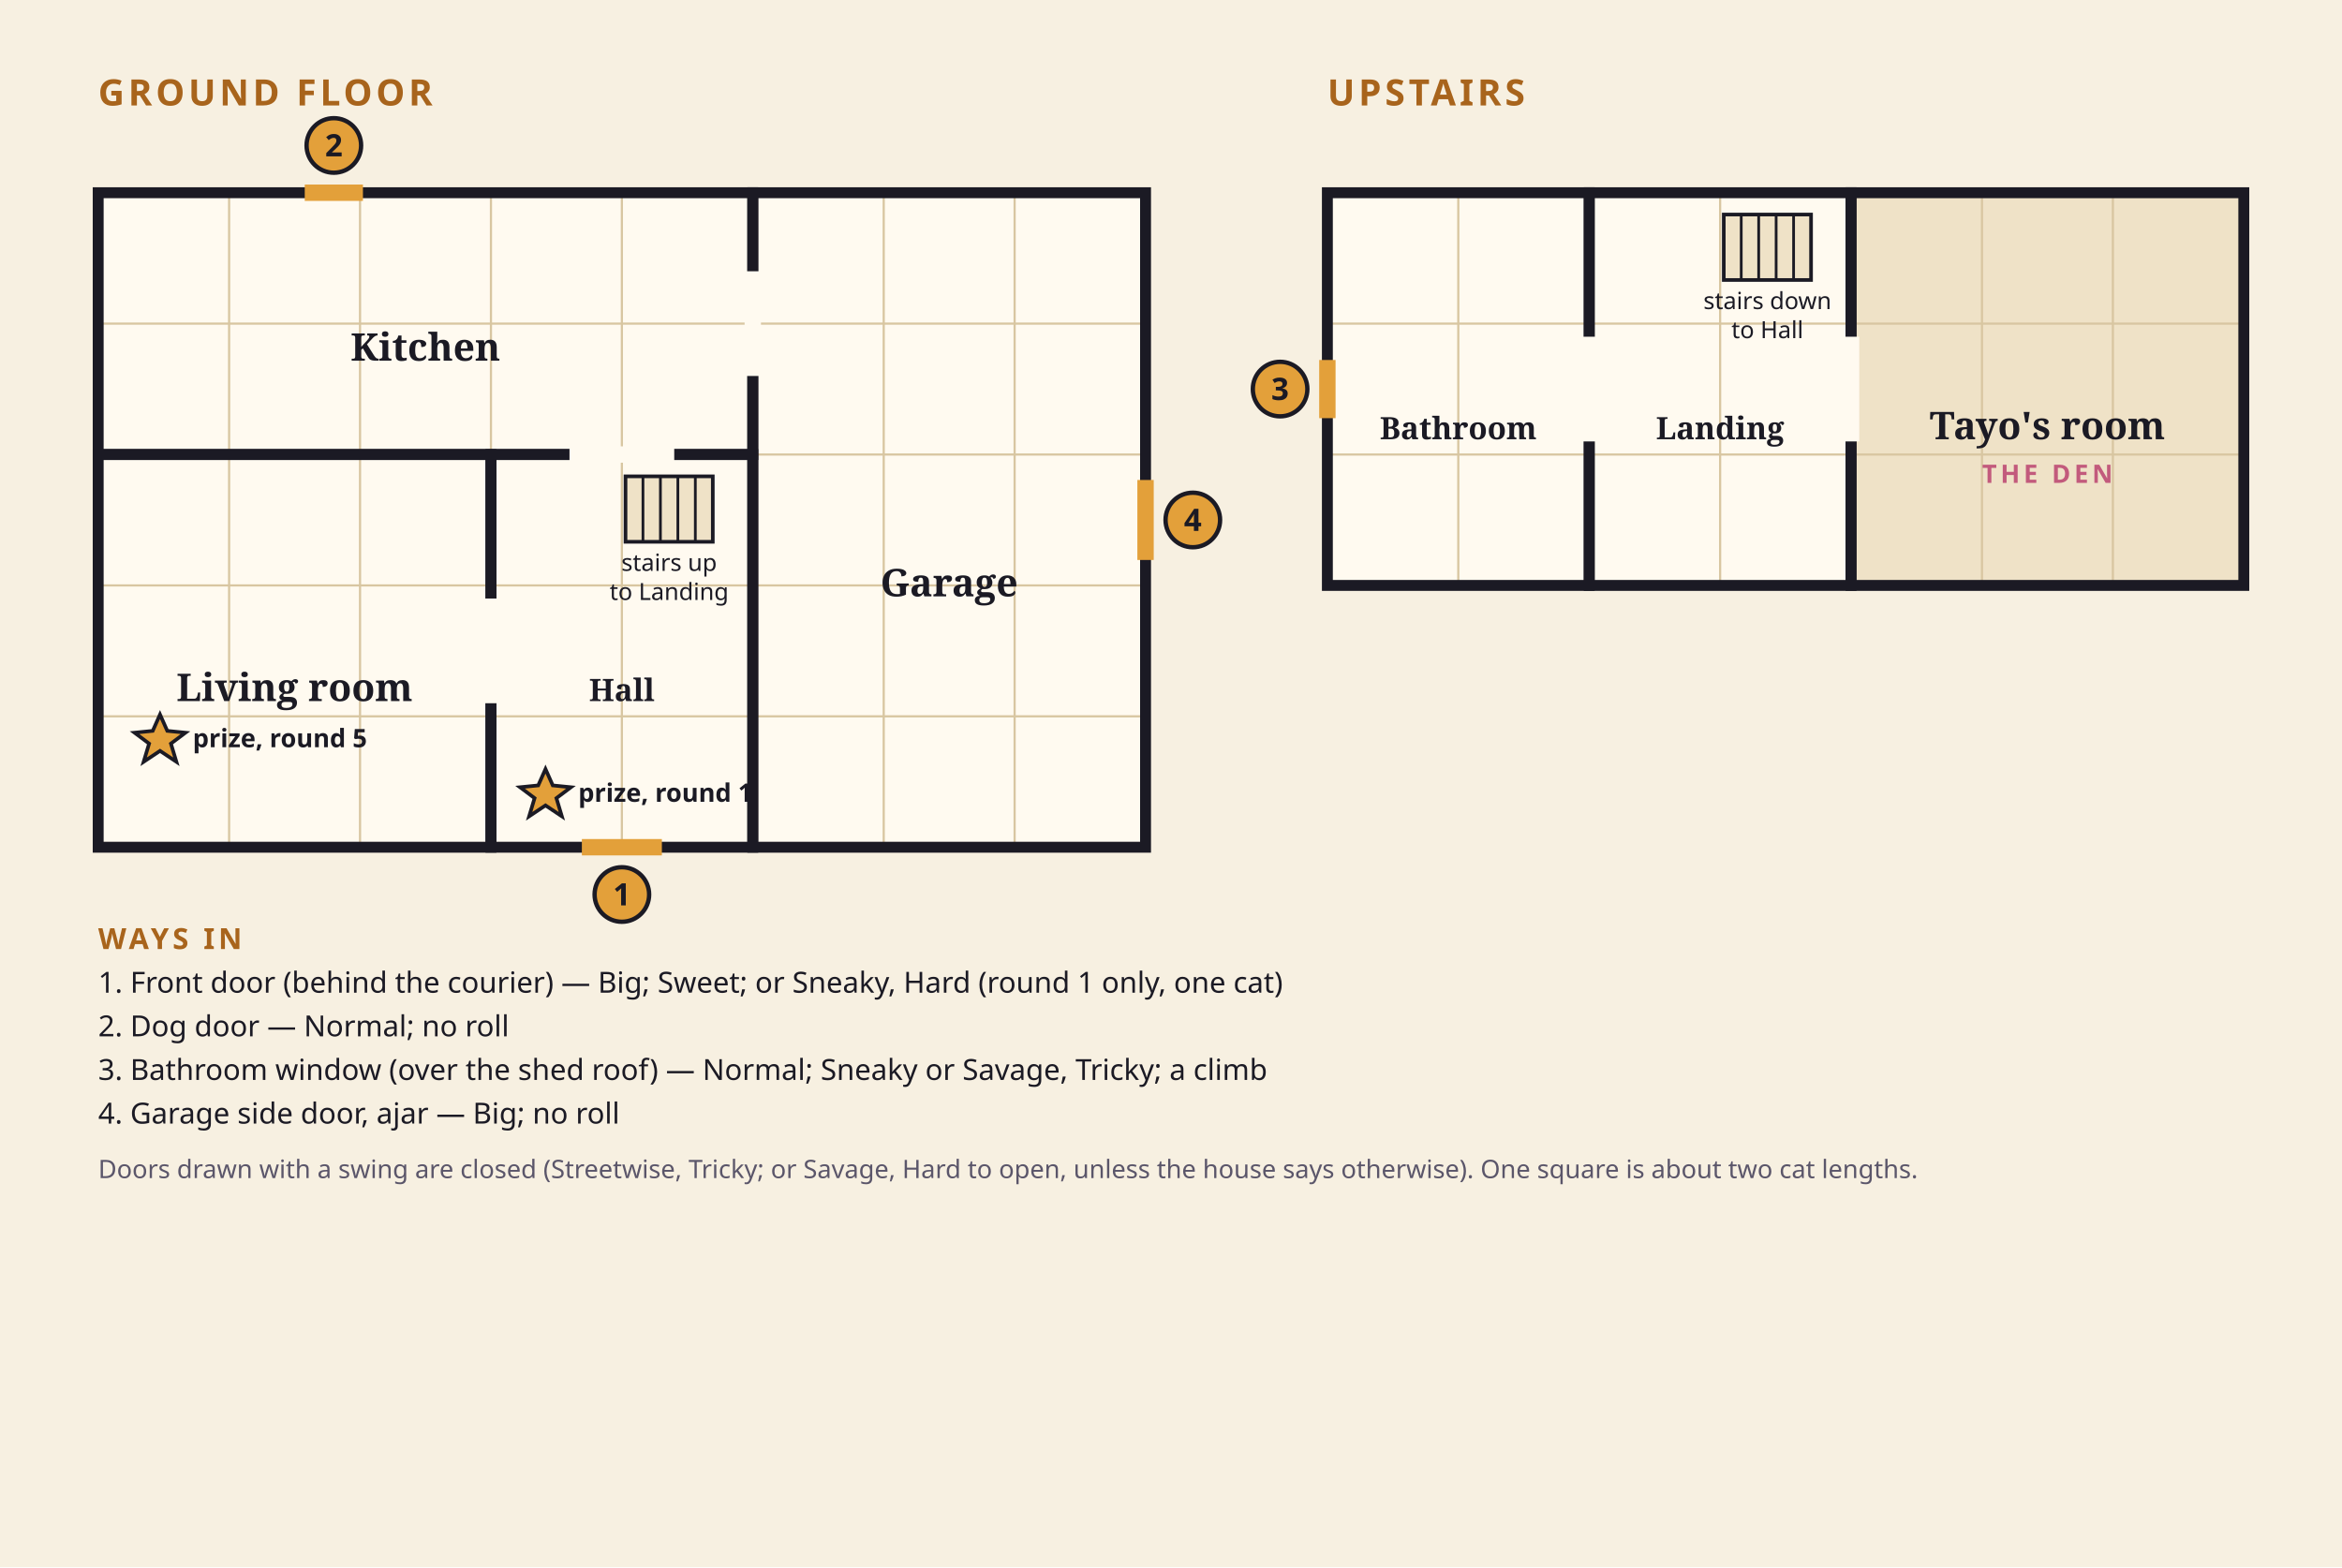
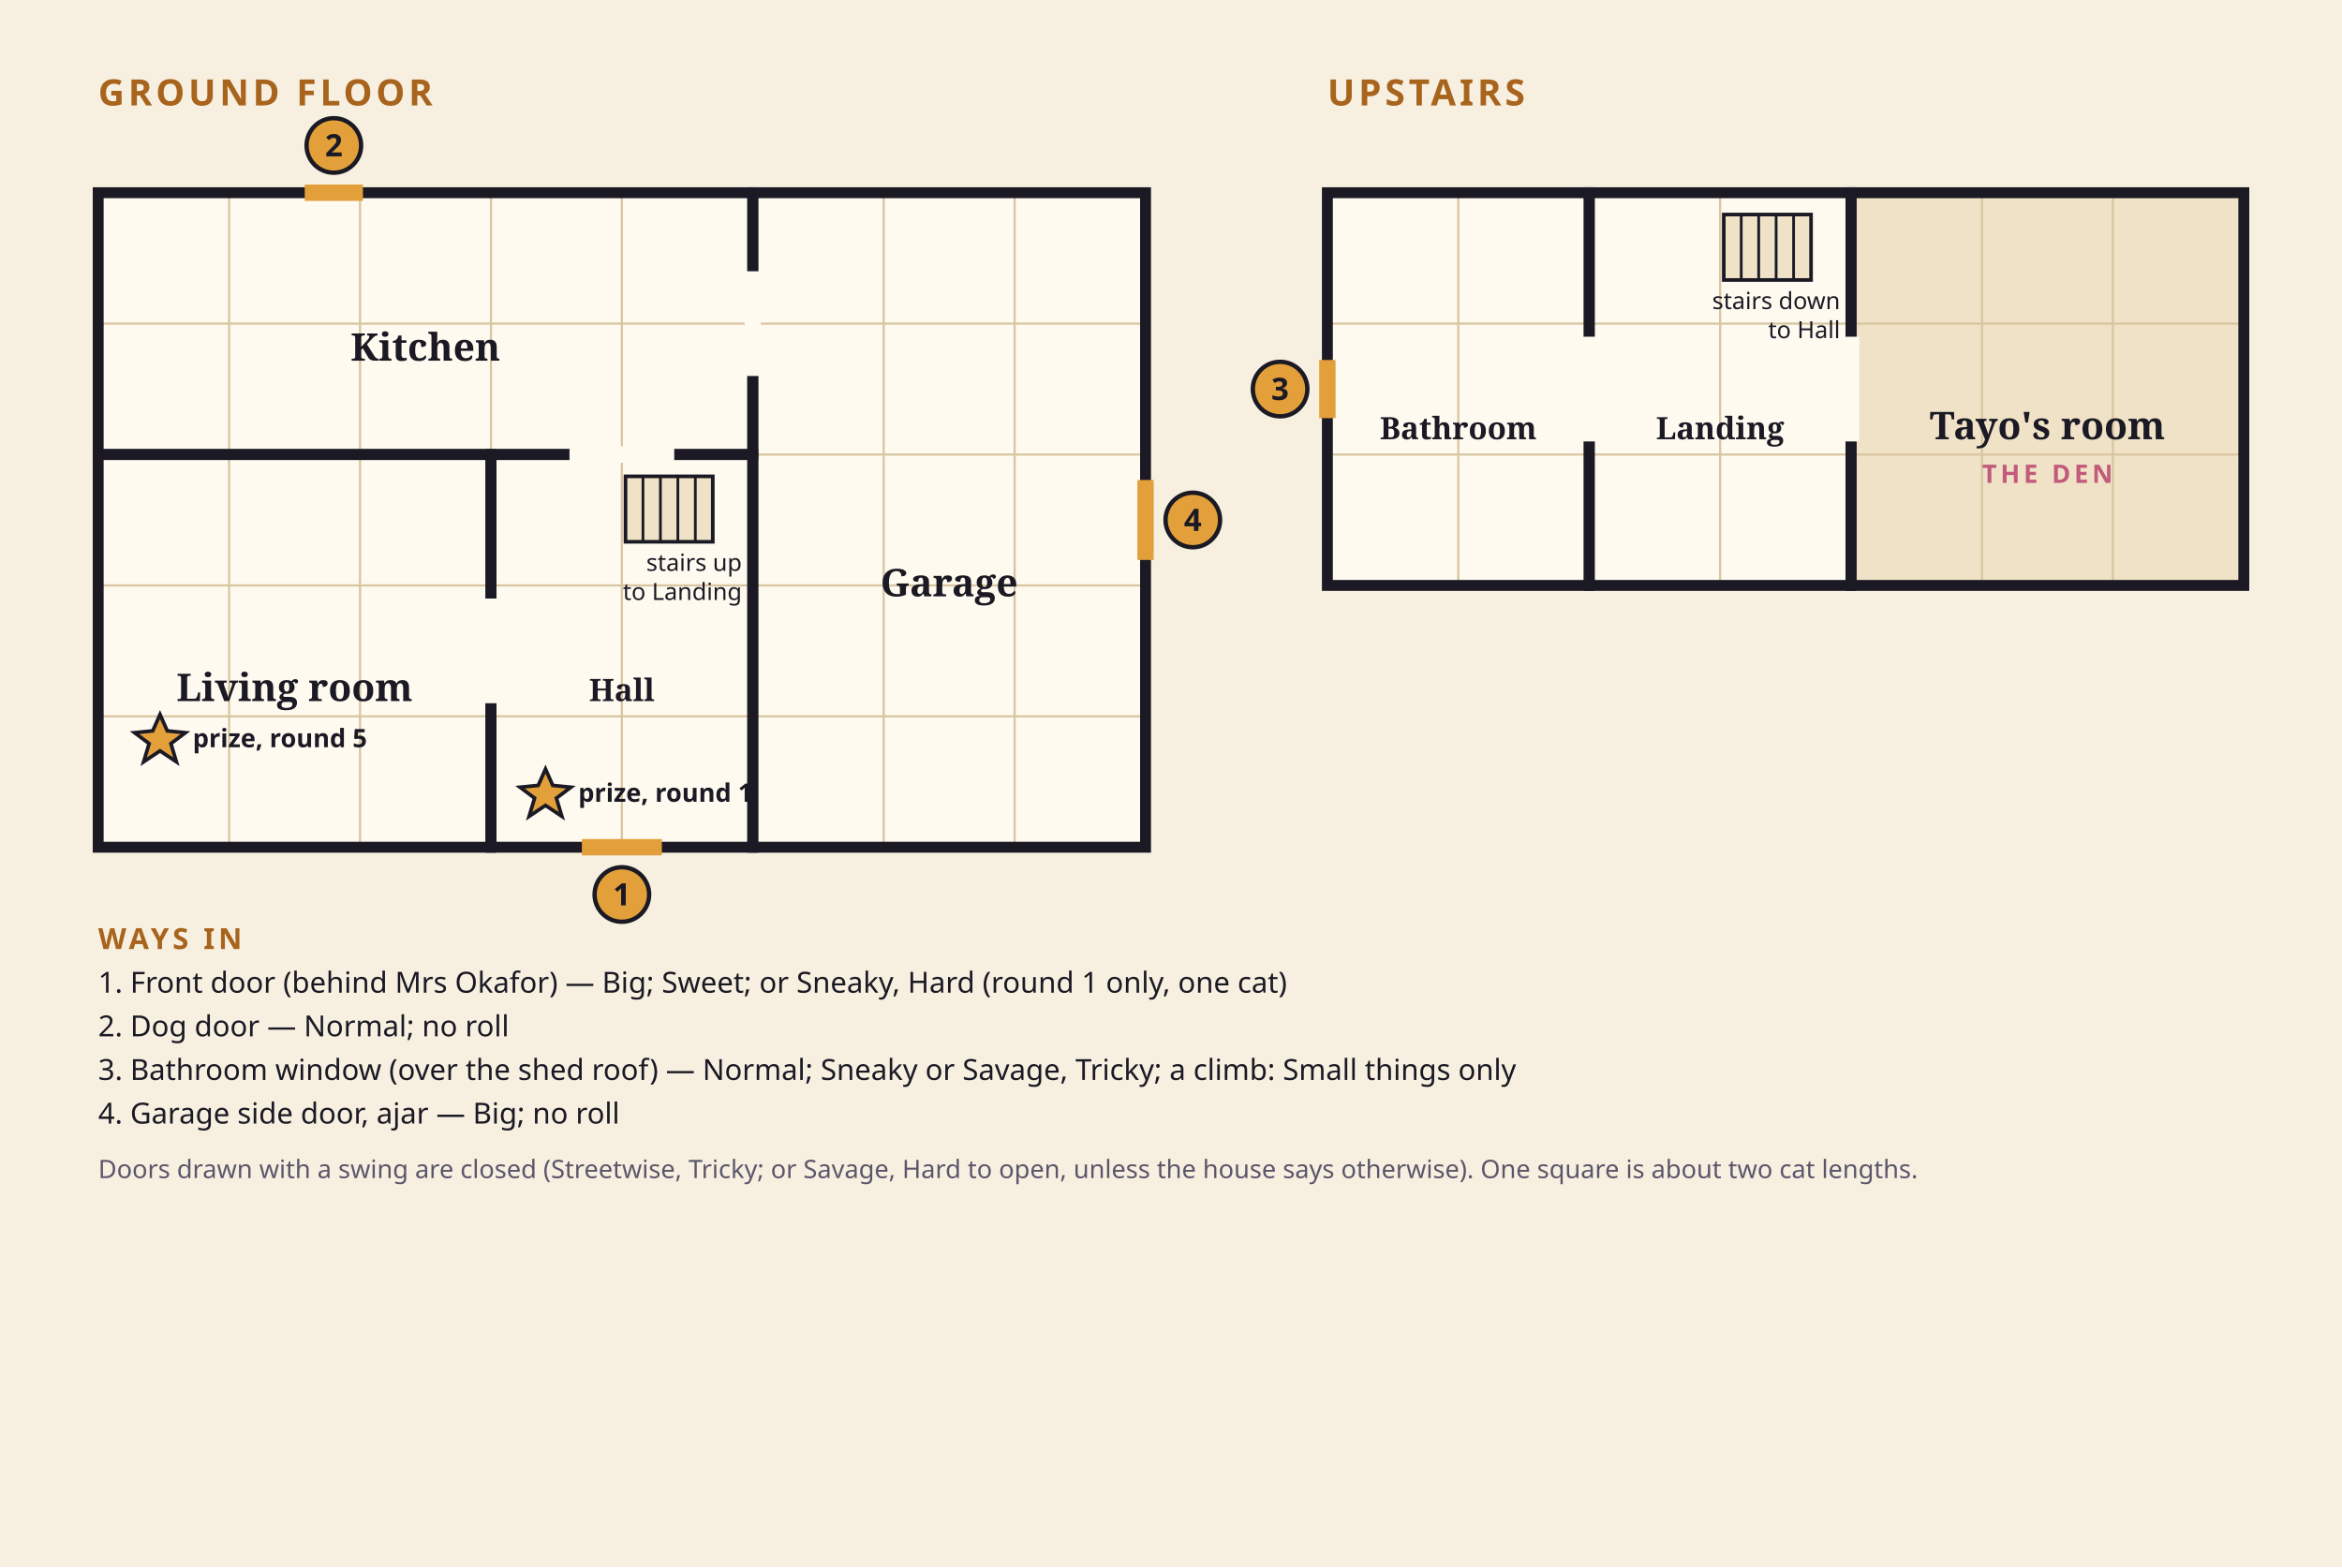
<svg xmlns="http://www.w3.org/2000/svg" viewBox="0 0 1288 862" role="img" aria-label="Floor plan: The Okafors' Big Box">
  <rect width="1288" height="862" fill="#f7f0e1" />
  <text x="54" y="58" font-family="sans-serif" font-weight="700" font-size="20" letter-spacing="2" fill="#a8641c">GROUND FLOOR</text>
  <rect x="54" y="106" width="360" height="144" fill="#fffaf0" />
  <path d="M126 106V250M198 106V250M270 106V250M342 106V250M54 178H414" stroke="#d8c6a1" stroke-width="1.2" />
  <rect x="414" y="106" width="216" height="360" fill="#fffaf0" />
  <path d="M486 106V466M558 106V466M414 178H630M414 250H630M414 322H630M414 394H630" stroke="#d8c6a1" stroke-width="1.2" />
  <rect x="54" y="250" width="216" height="216" fill="#fffaf0" />
  <path d="M126 250V466M198 250V466M54 322H270M54 394H270" stroke="#d8c6a1" stroke-width="1.2" />
  <rect x="270" y="250" width="144" height="216" fill="#fffaf0" />
  <path d="M342 250V466M270 322H414M270 394H414" stroke="#d8c6a1" stroke-width="1.2" />
  <text x="730" y="58" font-family="sans-serif" font-weight="700" font-size="20" letter-spacing="2" fill="#a8641c">UPSTAIRS</text>
  <rect x="730" y="106" width="144" height="216" fill="#fffaf0" />
  <path d="M802 106V322M730 178H874M730 250H874" stroke="#d8c6a1" stroke-width="1.2" />
  <rect x="874" y="106" width="144" height="216" fill="#fffaf0" />
  <path d="M946 106V322M874 178H1018M874 250H1018" stroke="#d8c6a1" stroke-width="1.2" />
  <rect x="1018" y="106" width="216" height="216" fill="#efe2c7" />
  <path d="M1090 106V322M1162 106V322M1018 178H1234M1018 250H1234" stroke="#d8c6a1" stroke-width="1.2" />
  <rect x="54" y="106" width="360" height="144" fill="none" stroke="#1b1a24" stroke-width="6" stroke-linejoin="square" />
  <rect x="414" y="106" width="216" height="360" fill="none" stroke="#1b1a24" stroke-width="6" stroke-linejoin="square" />
  <rect x="54" y="250" width="216" height="216" fill="none" stroke="#1b1a24" stroke-width="6" stroke-linejoin="square" />
  <rect x="270" y="250" width="144" height="216" fill="none" stroke="#1b1a24" stroke-width="6" stroke-linejoin="square" />
  <rect x="730" y="106" width="144" height="216" fill="none" stroke="#1b1a24" stroke-width="6" stroke-linejoin="square" />
  <rect x="874" y="106" width="144" height="216" fill="none" stroke="#1b1a24" stroke-width="6" stroke-linejoin="square" />
  <rect x="1018" y="106" width="216" height="216" fill="none" stroke="#1b1a24" stroke-width="6" stroke-linejoin="square" />
  <path d="M270 329.2V386.8" stroke="#fffaf0" stroke-width="9" />
  <path d="M313.2 250H370.8" stroke="#fffaf0" stroke-width="9" />
  <path d="M414 149.2V206.8" stroke="#fffaf0" stroke-width="9" />
  <path d="M874 185.2V242.8" stroke="#fffaf0" stroke-width="9" />
  <path d="M1018 185.2V242.8" stroke="#fffaf0" stroke-width="9" />
  <rect x="344" y="262" width="48" height="36" fill="#efe2c7" stroke="#1b1a24" stroke-width="2" />
  <path d="M353.6 262V298" stroke="#1b1a24" stroke-width="1.5" />
  <path d="M363.2 262V298" stroke="#1b1a24" stroke-width="1.5" />
  <path d="M372.8 262V298" stroke="#1b1a24" stroke-width="1.5" />
  <path d="M382.4 262V298" stroke="#1b1a24" stroke-width="1.5" />
-   <text x="368" y="314" text-anchor="middle" font-family="sans-serif" font-size="13" fill="#1b1a24">stairs up</text>
-   <text x="368" y="330" text-anchor="middle" font-family="sans-serif" font-size="13" fill="#1b1a24">to Landing</text>
+   <text x="408" y="314" text-anchor="end" font-family="sans-serif" font-size="13" fill="#1b1a24">stairs up</text>
+   <text x="408" y="330" text-anchor="end" font-family="sans-serif" font-size="13" fill="#1b1a24">to Landing</text>
  <rect x="948" y="118" width="48" height="36" fill="#efe2c7" stroke="#1b1a24" stroke-width="2" />
  <path d="M957.6 118V154" stroke="#1b1a24" stroke-width="1.5" />
  <path d="M967.2 118V154" stroke="#1b1a24" stroke-width="1.5" />
  <path d="M976.8 118V154" stroke="#1b1a24" stroke-width="1.5" />
  <path d="M986.4 118V154" stroke="#1b1a24" stroke-width="1.5" />
-   <text x="972" y="170" text-anchor="middle" font-family="sans-serif" font-size="13" fill="#1b1a24">stairs down</text>
-   <text x="972" y="186" text-anchor="middle" font-family="sans-serif" font-size="13" fill="#1b1a24">to Hall</text>
+   <text x="1012" y="170" text-anchor="end" font-family="sans-serif" font-size="13" fill="#1b1a24">stairs down</text>
+   <text x="1012" y="186" text-anchor="end" font-family="sans-serif" font-size="13" fill="#1b1a24">to Hall</text>
  <text x="342" y="385.6" text-anchor="middle" font-family="Fraunces, serif" font-weight="700" font-size="17" fill="#1b1a24">Hall</text>
  <text x="162" y="385.6" text-anchor="middle" font-family="Fraunces, serif" font-weight="700" font-size="21" fill="#1b1a24">Living room</text>
  <text x="234" y="198.4" text-anchor="middle" font-family="Fraunces, serif" font-weight="700" font-size="21" fill="#1b1a24">Kitchen</text>
  <text x="522" y="328" text-anchor="middle" font-family="Fraunces, serif" font-weight="700" font-size="21" fill="#1b1a24">Garage</text>
  <text x="946" y="241.6" text-anchor="middle" font-family="Fraunces, serif" font-weight="700" font-size="17" fill="#1b1a24">Landing</text>
  <text x="802" y="241.6" text-anchor="middle" font-family="Fraunces, serif" font-weight="700" font-size="17" fill="#1b1a24">Bathroom</text>
  <text x="1126" y="241.6" text-anchor="middle" font-family="Fraunces, serif" font-weight="700" font-size="21" fill="#1b1a24">Tayo's room</text>
  <text x="1126" y="265.6" text-anchor="middle" font-family="sans-serif" font-weight="800" font-size="14" letter-spacing="2" fill="#c25a7c">THE DEN</text>
  <path d="M300 423 l4 9 l10 1 l-8 6 l3 10 l-9 -6 l-9 6 l3 -10 l-8 -6 l10 -1 Z" fill="#e3a03a" stroke="#1b1a24" stroke-width="2" />
  <text x="318" y="441" font-family="sans-serif" font-size="14" font-weight="700" fill="#1b1a24">prize, round 1</text>
  <path d="M88 393 l4 9 l10 1 l-8 6 l3 10 l-9 -6 l-9 6 l3 -10 l-8 -6 l10 -1 Z" fill="#e3a03a" stroke="#1b1a24" stroke-width="2" />
  <text x="106" y="411" font-family="sans-serif" font-size="14" font-weight="700" fill="#1b1a24">prize, round 5</text>
  <path d="M320 466L364 466" stroke="#e3a03a" stroke-width="9" />
  <circle cx="342" cy="492" r="15" fill="#e3a03a" stroke="#1b1a24" stroke-width="2.4" />
  <text x="342" y="498" text-anchor="middle" font-family="sans-serif" font-weight="800" font-size="17" fill="#1b1a24">1</text>
  <path d="M167.6 106L199.6 106" stroke="#e3a03a" stroke-width="9" />
  <circle cx="183.6" cy="80" r="15" fill="#e3a03a" stroke="#1b1a24" stroke-width="2.4" />
  <text x="183.6" y="86" text-anchor="middle" font-family="sans-serif" font-weight="800" font-size="17" fill="#1b1a24">2</text>
  <path d="M730 198L730 230" stroke="#e3a03a" stroke-width="9" />
  <circle cx="704" cy="214" r="15" fill="#e3a03a" stroke="#1b1a24" stroke-width="2.4" />
  <text x="704" y="220" text-anchor="middle" font-family="sans-serif" font-weight="800" font-size="17" fill="#1b1a24">3</text>
  <path d="M630 264L630 308" stroke="#e3a03a" stroke-width="9" />
  <circle cx="656" cy="286" r="15" fill="#e3a03a" stroke="#1b1a24" stroke-width="2.4" />
  <text x="656" y="292" text-anchor="middle" font-family="sans-serif" font-weight="800" font-size="17" fill="#1b1a24">4</text>
  <text x="54" y="522" font-family="sans-serif" font-weight="800" font-size="16" letter-spacing="2" fill="#a8641c">WAYS IN</text>
-   <text x="54" y="546" font-family="sans-serif" font-size="16" fill="#1b1a24" xml:space="preserve">1. Front door (behind the courier) — Big; Sweet; or Sneaky, Hard (round 1 only, one cat)</text>
+   <text x="54" y="546" font-family="sans-serif" font-size="16" fill="#1b1a24" xml:space="preserve">1. Front door (behind Mrs Okafor) — Big; Sweet; or Sneaky, Hard (round 1 only, one cat)</text>
  <text x="54" y="570" font-family="sans-serif" font-size="16" fill="#1b1a24" xml:space="preserve">2. Dog door — Normal; no roll</text>
-   <text x="54" y="594" font-family="sans-serif" font-size="16" fill="#1b1a24" xml:space="preserve">3. Bathroom window (over the shed roof) — Normal; Sneaky or Savage, Tricky; a climb</text>
+   <text x="54" y="594" font-family="sans-serif" font-size="16" fill="#1b1a24" xml:space="preserve">3. Bathroom window (over the shed roof) — Normal; Sneaky or Savage, Tricky; a climb: Small things only</text>
  <text x="54" y="618" font-family="sans-serif" font-size="16" fill="#1b1a24" xml:space="preserve">4. Garage side door, ajar — Big; no roll</text>
  <text x="54" y="648" font-family="sans-serif" font-size="14" fill="#5b566a">Doors drawn with a swing are closed (Streetwise, Tricky; or Savage, Hard to open, unless the house says otherwise). One square is about two cat lengths.</text>
</svg>
